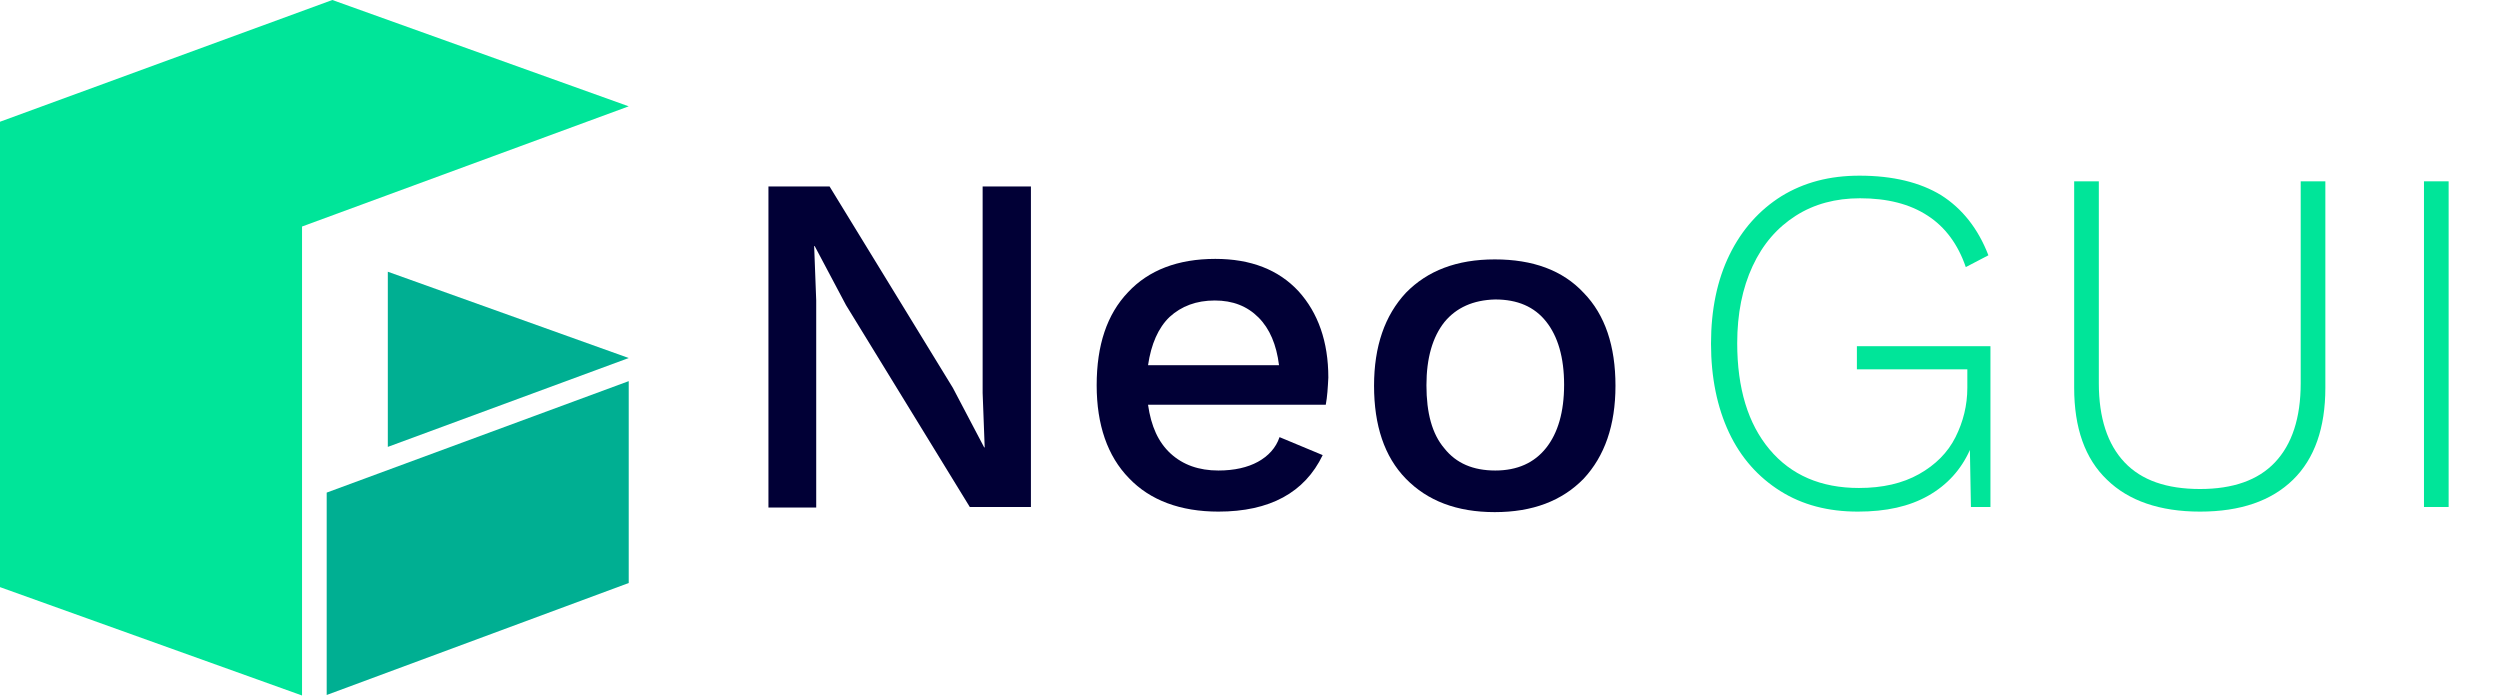
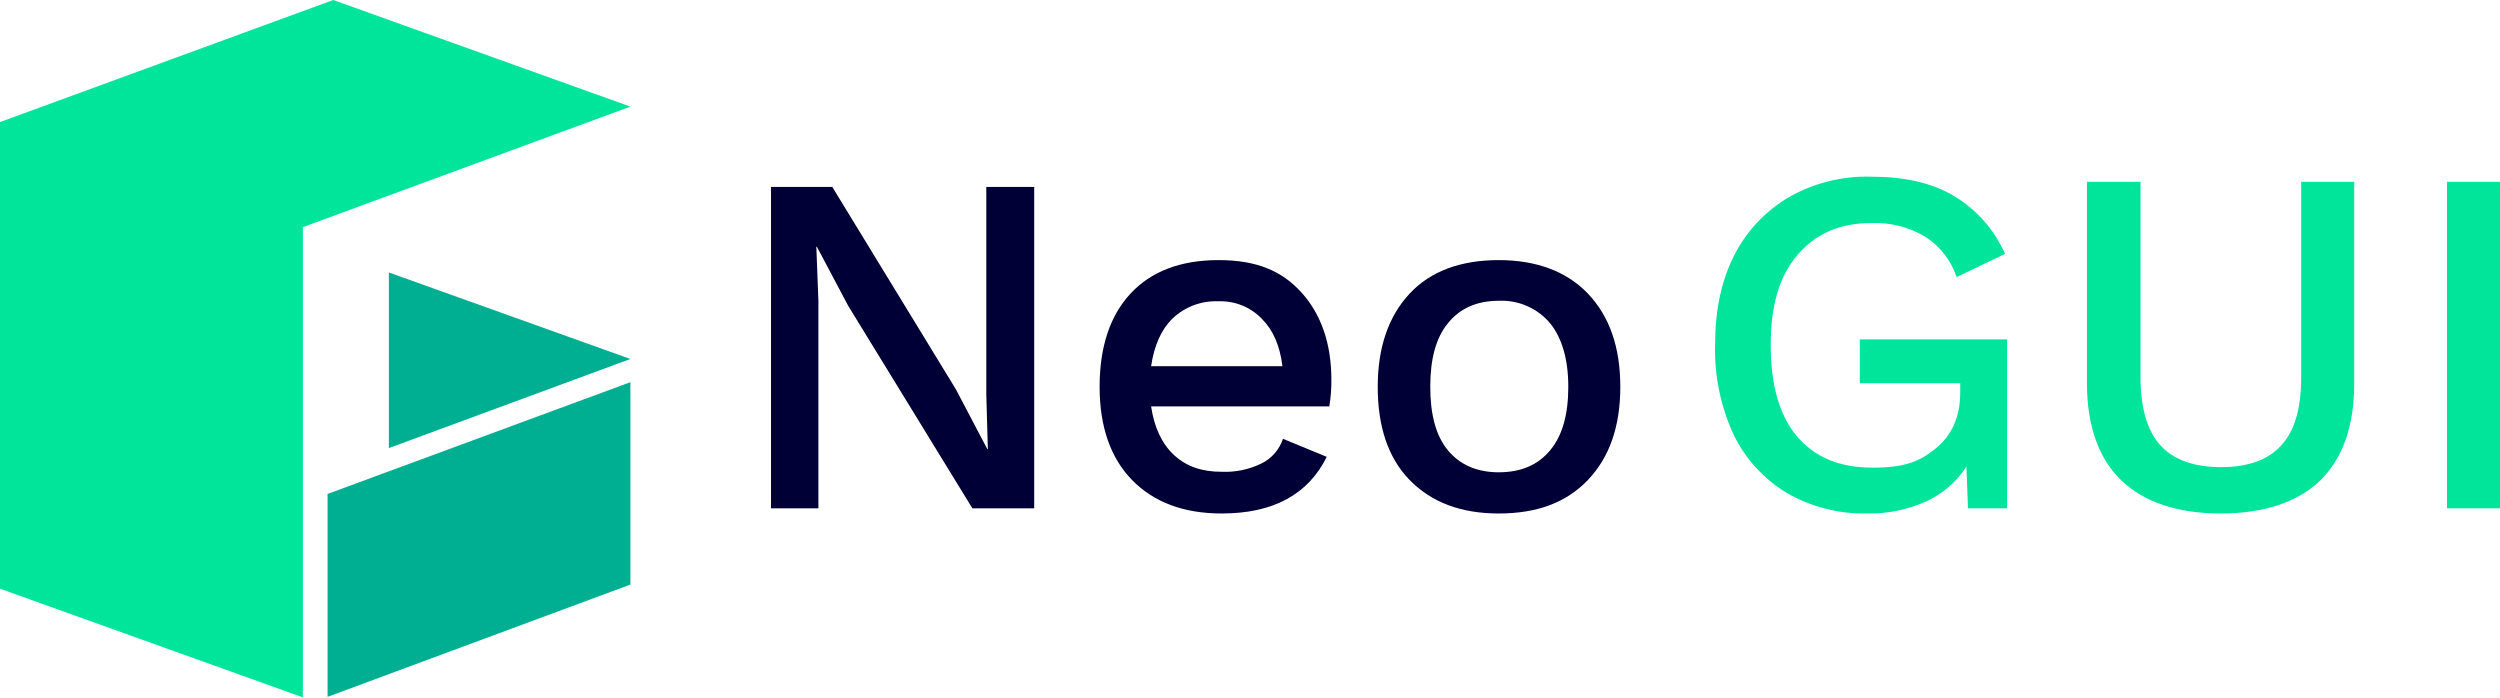
- <svg xmlns="http://www.w3.org/2000/svg" version="1.1" id="Layer_1" x="0px" y="0px" viewBox="0 0 486.7 135.4" style="enable-background:new 0 0 486.7 135.4;" xml:space="preserve">
-   <style type="text/css">
- 	.st0{fill:#00E599;}
- 	.st1{fill:#00AF92;}
- 	.st2{enable-background:new    ;}
- 	.st3{fill:#010036;}
- </style>
-   <g id="Layer_2_1_">
-     <g id="Layer_1-2">
-       <polygon class="st0" points="0,23.7 0,114.3 58.8,135.4 58.8,44.1 122.4,20.7 64.7,0   " />
-       <polygon class="st1" points="75.5,87 75.5,52.9 122.4,69.7   " />
-       <polygon class="st1" points="63.6,95.9 63.6,135.3 122.4,113.5 122.4,74.2   " />
-       <g class="st2">
-         <path class="st3" d="M200.8,98.7h-12l-24.1-39.3l-6.1-11.5h-0.1l0.4,10.6v40.3h-9.3V36.3h11.9l24,39.2l6.1,11.6h0.1l-0.4-10.6     V36.3h9.4V98.7z" />
-       </g>
-       <g class="st2">
-         <path class="st3" d="M258.1,78.8h-34.6c0.6,4.2,2,7.3,4.4,9.5c2.4,2.2,5.5,3.3,9.3,3.3c3.1,0,5.7-0.6,7.7-1.7     c2-1.1,3.5-2.7,4.2-4.8l8.4,3.5c-3.5,7.3-10.3,11-20.3,11c-7.4,0-13.3-2.2-17.4-6.5c-4.2-4.3-6.3-10.4-6.3-18.1     c0-7.8,2-13.8,6.1-18.1c4-4.3,9.7-6.5,17-6.5c6.9,0,12.3,2.1,16.2,6.3c3.8,4.2,5.8,9.8,5.8,16.8     C258.5,75.5,258.4,77.2,258.1,78.8z M227.7,61.7c-2.2,2.1-3.6,5.3-4.2,9.4h25.5c-0.5-4-1.8-7.1-4-9.3c-2.2-2.2-5-3.3-8.5-3.3     C232.9,58.5,230,59.6,227.7,61.7z" />
-         <path class="st3" d="M308.3,57c4.2,4.3,6.2,10.4,6.2,18.1c0,7.7-2.1,13.7-6.2,18.1c-4.2,4.3-9.9,6.5-17.3,6.5s-13.1-2.2-17.3-6.5     c-4.2-4.3-6.2-10.4-6.2-18.1c0-7.7,2.1-13.7,6.2-18.1c4.2-4.3,9.9-6.5,17.3-6.5S304.2,52.6,308.3,57z M281.2,62.7     c-2.3,2.9-3.5,7-3.5,12.3c0,5.4,1.1,9.5,3.5,12.3c2.3,2.9,5.6,4.3,9.9,4.3c4.3,0,7.6-1.5,9.9-4.4c2.3-2.9,3.5-7,3.5-12.3     c0-5.3-1.2-9.4-3.5-12.3c-2.3-2.9-5.6-4.3-9.9-4.3C286.8,58.4,283.5,59.9,281.2,62.7z" />
-       </g>
-       <g>
-         <path class="st0" d="M387.5,67.7v31h-3.8l-0.2-11.1c-1.7,3.8-4.4,6.8-8.1,8.9c-3.7,2.1-8.2,3.1-13.7,3.1c-5.8,0-10.8-1.3-15.1-4     c-4.3-2.7-7.7-6.5-10-11.4c-2.3-4.9-3.5-10.7-3.5-17.3c0-6.6,1.2-12.4,3.6-17.3c2.4-4.9,5.8-8.7,10.1-11.4c4.4-2.7,9.4-4,15.2-4     c6.5,0,11.8,1.3,15.9,3.8c4.1,2.6,7.2,6.5,9.2,11.7l-4.4,2.3c-1.5-4.4-4-7.8-7.4-10c-3.5-2.3-7.9-3.4-13.2-3.4     c-4.7,0-8.9,1.1-12.5,3.4c-3.6,2.3-6.4,5.5-8.4,9.8c-2,4.3-3,9.3-3,15c0,8.8,2.1,15.7,6.3,20.7c4.2,5,10,7.5,17.4,7.5     c4.6,0,8.5-0.9,11.7-2.7c3.2-1.8,5.6-4.2,7.1-7.2c1.5-3,2.3-6.2,2.3-9.6v-3.6h-21.5v-4.5H387.5z" />
-         <path class="st0" d="M452.7,75.5c0,7.8-2.1,13.8-6.3,17.9c-4.2,4.1-10.2,6.2-18.1,6.2c-7.8,0-13.9-2.1-18.1-6.2     c-4.3-4.1-6.4-10.1-6.4-17.9V35.3h4.8v39.3c0,6.8,1.7,11.9,5,15.4c3.3,3.5,8.2,5.2,14.7,5.2c6.4,0,11.3-1.7,14.6-5.2     c3.3-3.5,5-8.6,5-15.4V35.3h4.8V75.5z" />
-         <path class="st0" d="M476.7,98.7h-4.8V35.3h4.8V98.7z" />
-       </g>
+ <svg xmlns="http://www.w3.org/2000/svg" viewBox="0 0 485.4 135.4">
+   <defs>
+     <style>.cls-1{fill:#00e599;}.cls-2{fill:#00af92;}.cls-3{fill:#010036;}</style>
+   </defs>
+   <g id="Layer_2" data-name="Layer 2">
+     <g id="Layer_1-2" data-name="Layer 1">
+       <polygon class="cls-1" points="0 23.7 0 114.3 58.8 135.4 58.8 44.1 122.4 20.7 64.7 0 0 23.7" />
+       <polygon class="cls-2" points="75.5 87 75.5 52.9 122.4 69.7 75.5 87" />
+       <polygon class="cls-2" points="63.6 95.9 63.6 135.3 122.4 113.5 122.4 74.2 63.6 95.9" />
+       <path class="cls-3" d="M200.8,98.7h-12L164.7,59.4l-6.1-11.5h-.1l.4,10.5V98.7h-9.2V36.3h11.9l24,39.3,6.1,11.6h.1l-.3-10.6V36.3h9.3Z" />
+       <path class="cls-3" d="M258.1,78.9H223.5c.6,4.1,2.1,7.3,4.5,9.5s5.4,3.2,9.2,3.2a16,16,0,0,0,7.7-1.6,8.2,8.2,0,0,0,4.2-4.8l8.5,3.5c-3.6,7.3-10.4,11-20.4,11-7.4,0-13.2-2.2-17.4-6.5s-6.3-10.4-6.3-18.1,2-13.8,6-18.1,9.7-6.5,17.1-6.5,12.3,2.1,16.1,6.3,5.8,9.9,5.8,16.9A29.6,29.6,0,0,1,258.1,78.9ZM227.7,61.8q-3.3,3.2-4.2,9.3H249c-.5-4-1.8-7-4-9.2a11.1,11.1,0,0,0-8.4-3.4A12.2,12.2,0,0,0,227.7,61.8Z" />
+       <path class="cls-3" d="M308.3,57c4.2,4.4,6.3,10.4,6.3,18.1s-2.1,13.7-6.3,18.1-9.9,6.5-17.3,6.5-13.1-2.2-17.3-6.5-6.2-10.4-6.2-18.1,2.1-13.7,6.2-18.1,10-6.5,17.3-6.5S304.2,52.7,308.3,57Zm-27.2,5.8c-2.3,2.8-3.4,6.9-3.4,12.3s1.1,9.5,3.4,12.3,5.6,4.3,9.9,4.3,7.6-1.4,10-4.3,3.5-7,3.5-12.3-1.2-9.4-3.5-12.3a12.3,12.3,0,0,0-10-4.4C286.7,58.4,283.4,59.9,281.1,62.8Z" />
+       <path class="cls-1" d="M389.7,65.9V98.7h-7.6l-.3-8.1a18.6,18.6,0,0,1-7.7,6.7,26.6,26.6,0,0,1-11.7,2.4,30,30,0,0,1-15.5-4,26.9,26.9,0,0,1-10.3-11.3A39.2,39.2,0,0,1,333,67c0-6.7,1.2-12.5,3.7-17.4a27.6,27.6,0,0,1,10.6-11.3,30.5,30.5,0,0,1,15.9-4c6.5,0,11.9,1.2,16.1,3.7a24.7,24.7,0,0,1,10,11.3l-9.4,4.5a14.9,14.9,0,0,0-6.2-7.9,19,19,0,0,0-10.3-2.6c-6.1,0-10.8,2-14.4,6.2s-5.2,10-5.2,17.5,1.6,13.5,5,17.6,8.3,6.2,14.7,6.2,9.2-1.2,12.3-3.7,4.8-6.1,4.8-10.9V74.4H361.1V65.9Z" />
+       <path class="cls-1" d="M457.1,74.4q0,12.4-6.6,18.9c-4.4,4.2-10.9,6.4-19.3,6.4s-14.9-2.2-19.3-6.4-6.7-10.6-6.7-18.9V35.3h10.4V73.1c0,6.1,1.3,10.5,3.8,13.3s6.5,4.3,11.8,4.3,9.2-1.4,11.8-4.3,3.8-7.2,3.8-13.3V35.3h10.3Z" />
+       <path class="cls-1" d="M485.4,98.7H475.1V35.3h10.3Z" />
    </g>
  </g>
</svg>
